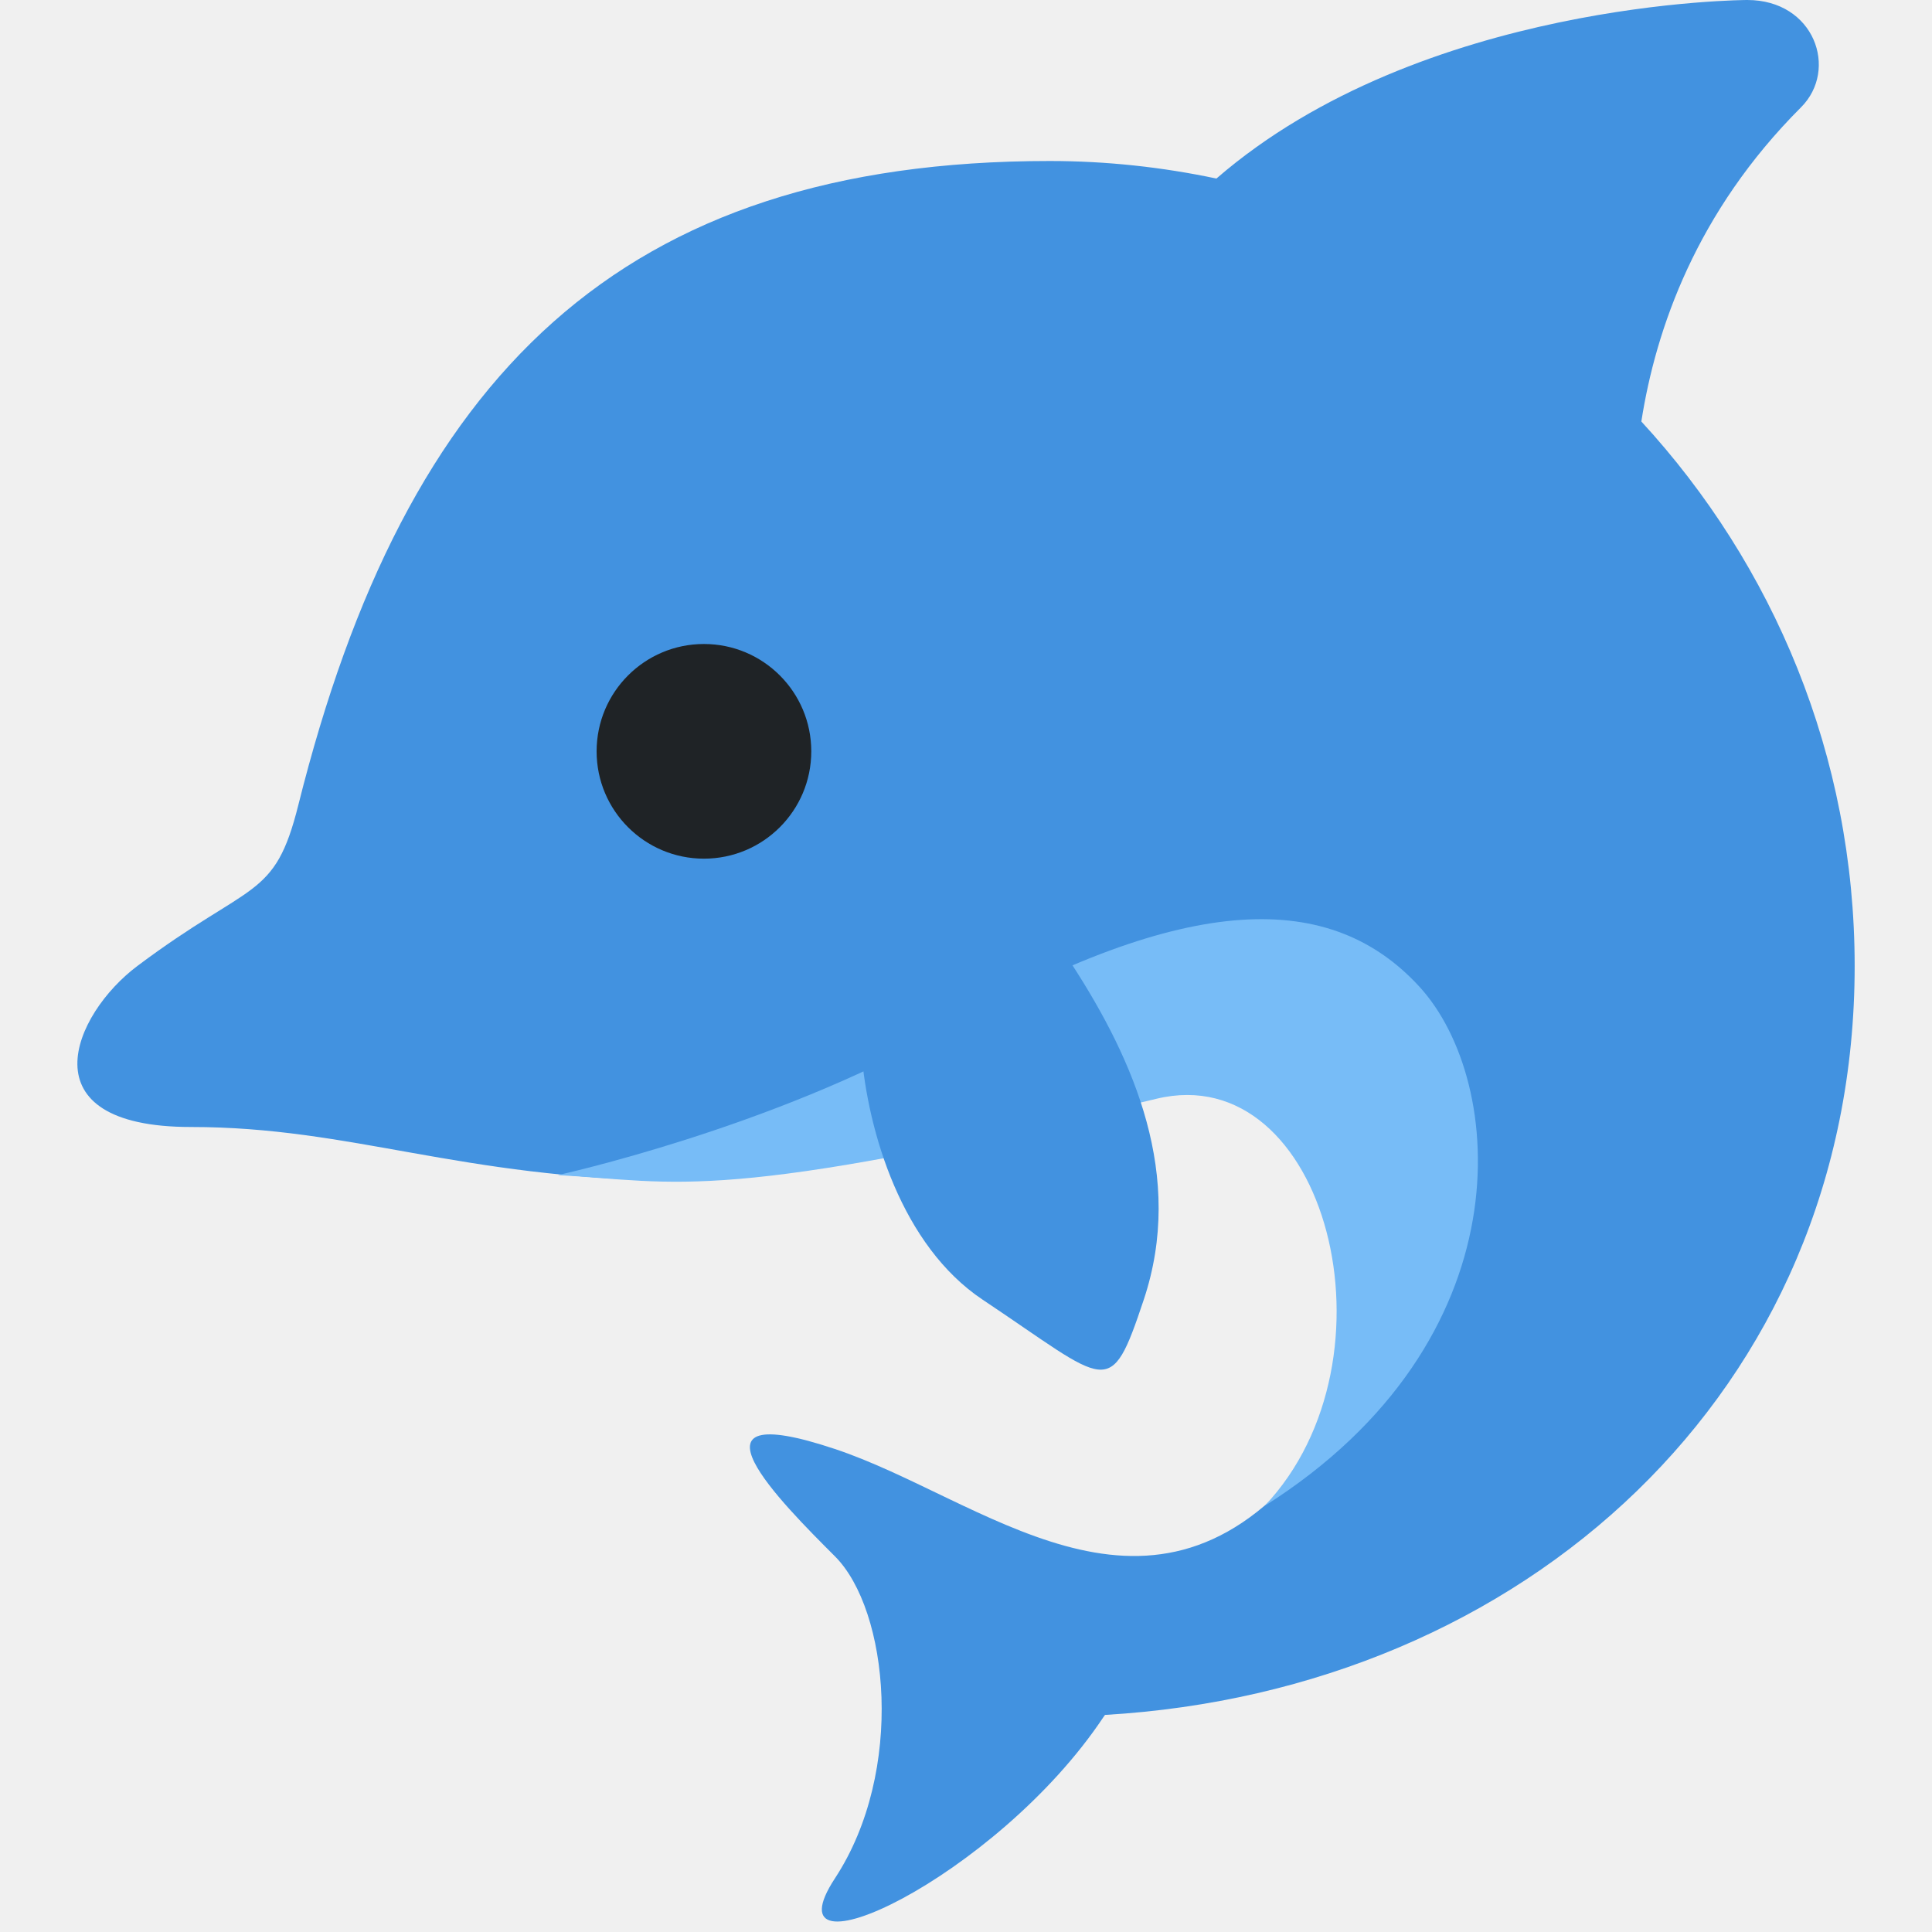
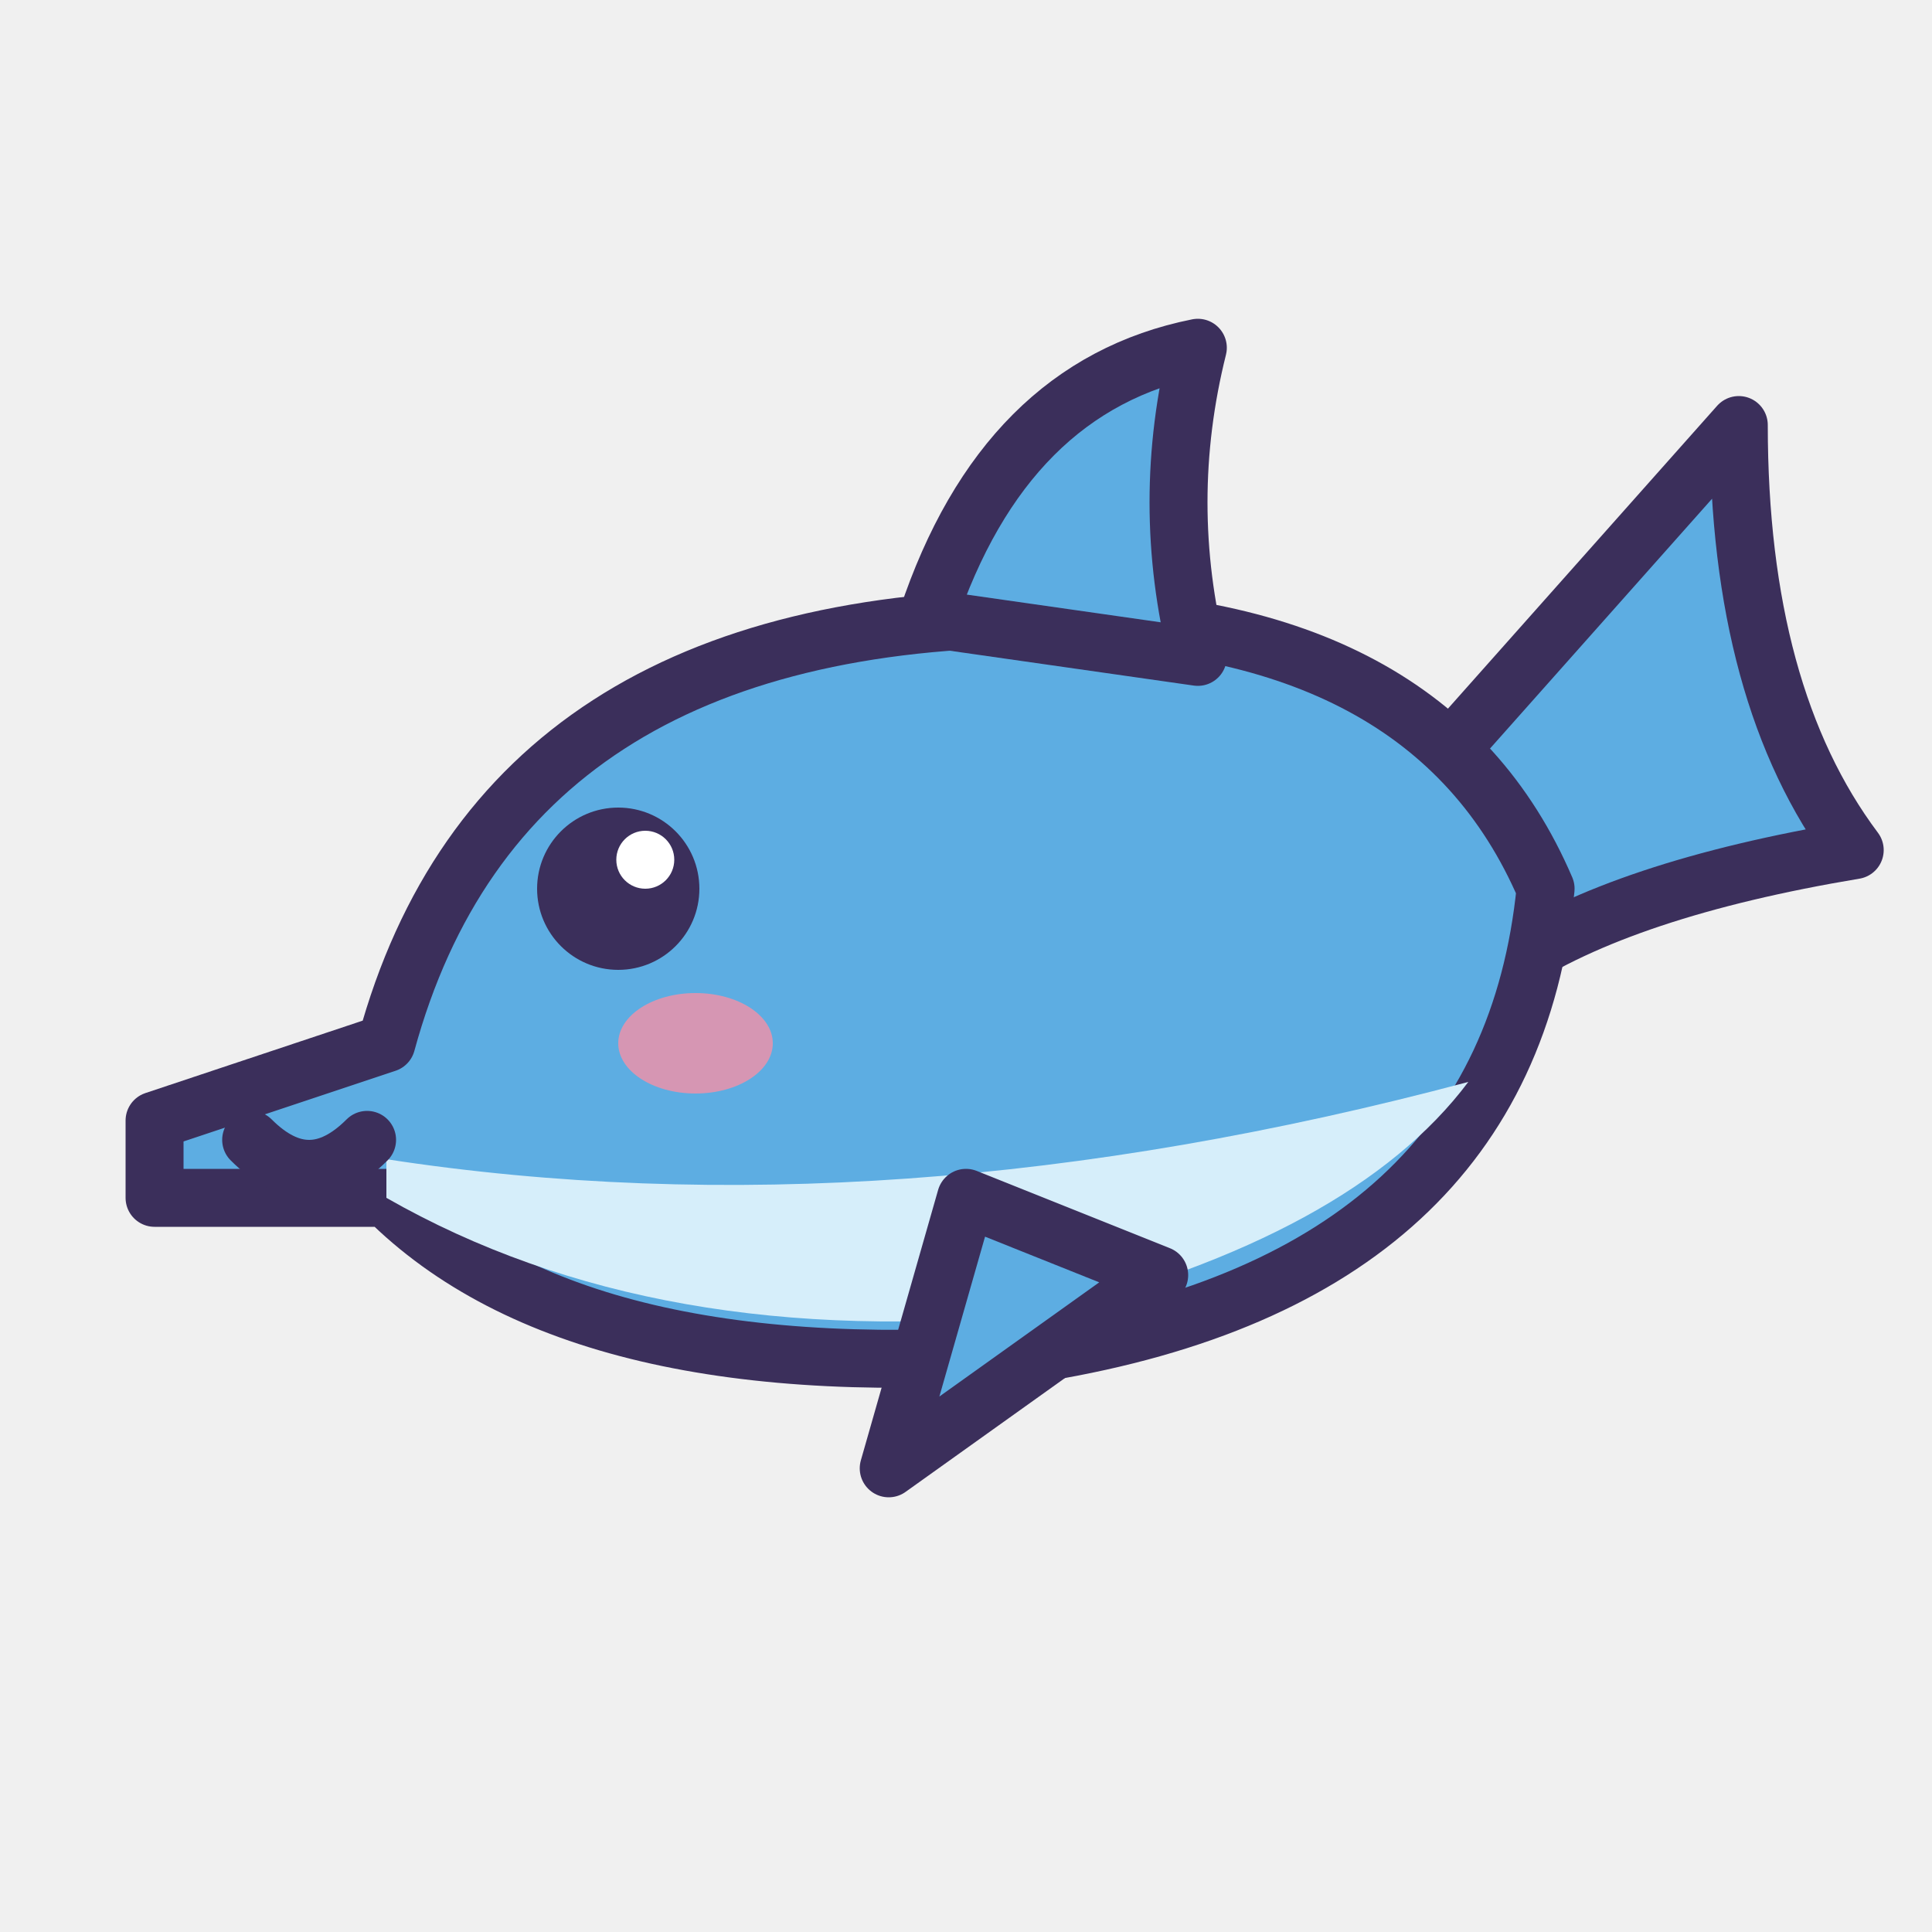
- <svg xmlns="http://www.w3.org/2000/svg" viewBox="0 0 36 36" preserveAspectRatio="xMidYMid meet">
-   <path fill="#4292E0" d="M30.584 7.854c.27-1.729 1.028-3.908 2.975-5.854.704-.704.25-2-1-2 0 0-6.061.007-9.893 3.327C21.663 3.115 20.625 3 19.559 3c-8 0-12 4-14 12-.444 1.778-.865 1.399-3 3-1.195.896-2.117 3 1 3 3 0 5 .954 9 1 3.629.042 9.504-3.229 11.087-1.292 2.211 2.706 1.396 5.438.597 6.666-2.904 3.396-5.939.541-8.685-.374-3-1-1 1 0 2s1.312 4 0 6 3 0 5-3c.011-.017.022-.028.032-.045C28.392 31.5 34.559 25.936 34.559 18c0-3.918-1.515-7.474-3.975-10.146z" />
-   <circle fill="#1F2326" cx="13.117" cy="14" r="2" />
-   <path fill="#77BCF7" d="M10.396 21.896s4-.876 7.167-2.688c4.625-2.646 7.26-2.594 8.885-.823s1.99 6.594-2.885 9.677c2.604-2.75 1.146-8.349-2.014-7.588-8.153 1.964-8.903 1.547-11.153 1.422z" />
-   <path fill="#4292E0" d="M19.383 17.744l-2.922 1.285c-.254.064-.433.3-.412.561.122 1.504.756 3.625 2.263 4.629 2.354 1.569 2.367 1.897 3 0 .768-2.303-.182-4.462-1.333-6.24-.127-.196-.37-.293-.596-.235z" />
+ <svg xmlns="http://www.w3.org/2000/svg" viewBox="0 0 100 100" data-bare="1">
+   <path d="M74 40 L90 22 Q90 36 96 44 Q84 46 78 50Z" fill="#5DADE2" stroke="#3B2F5B" stroke-width="3" stroke-linejoin="round" stroke-linecap="round" />
+   <path d="M8 58 L20 54 Q26 32 54 32 Q74 32 80 46 Q78 66 54 70 Q30 72 20 62 L8 62Z" fill="#5DADE2" stroke="#3B2F5B" stroke-width="3" stroke-linejoin="round" stroke-linecap="round" />
+   <path d="M20 62 Q34 70 54 68 Q70 64 76 56 Q46 64 20 60Z" fill="#D6EEFA" />
+   <path d="M48 32 Q52 20 62 18 Q60 26 62 34Z" fill="#5DADE2" stroke="#3B2F5B" stroke-width="3" stroke-linejoin="round" stroke-linecap="round" />
+   <path d="M50 62 L46 76 L60 66Z" fill="#5DADE2" stroke="#3B2F5B" stroke-width="3" stroke-linejoin="round" stroke-linecap="round" />
+   <circle cx="32" cy="46" r="4.2" fill="#3B2F5B" />
+   <circle cx="33.4" cy="44.5" r="1.5" fill="#fff" />
+   <ellipse cx="36" cy="54" rx="4" ry="2.6" fill="#FF8FA3" opacity=".75" />
+   <path d="M13 59 Q16 62 19 59" fill="none" stroke="#3B2F5B" stroke-width="3" stroke-linecap="round" stroke-linejoin="round" />
</svg>
